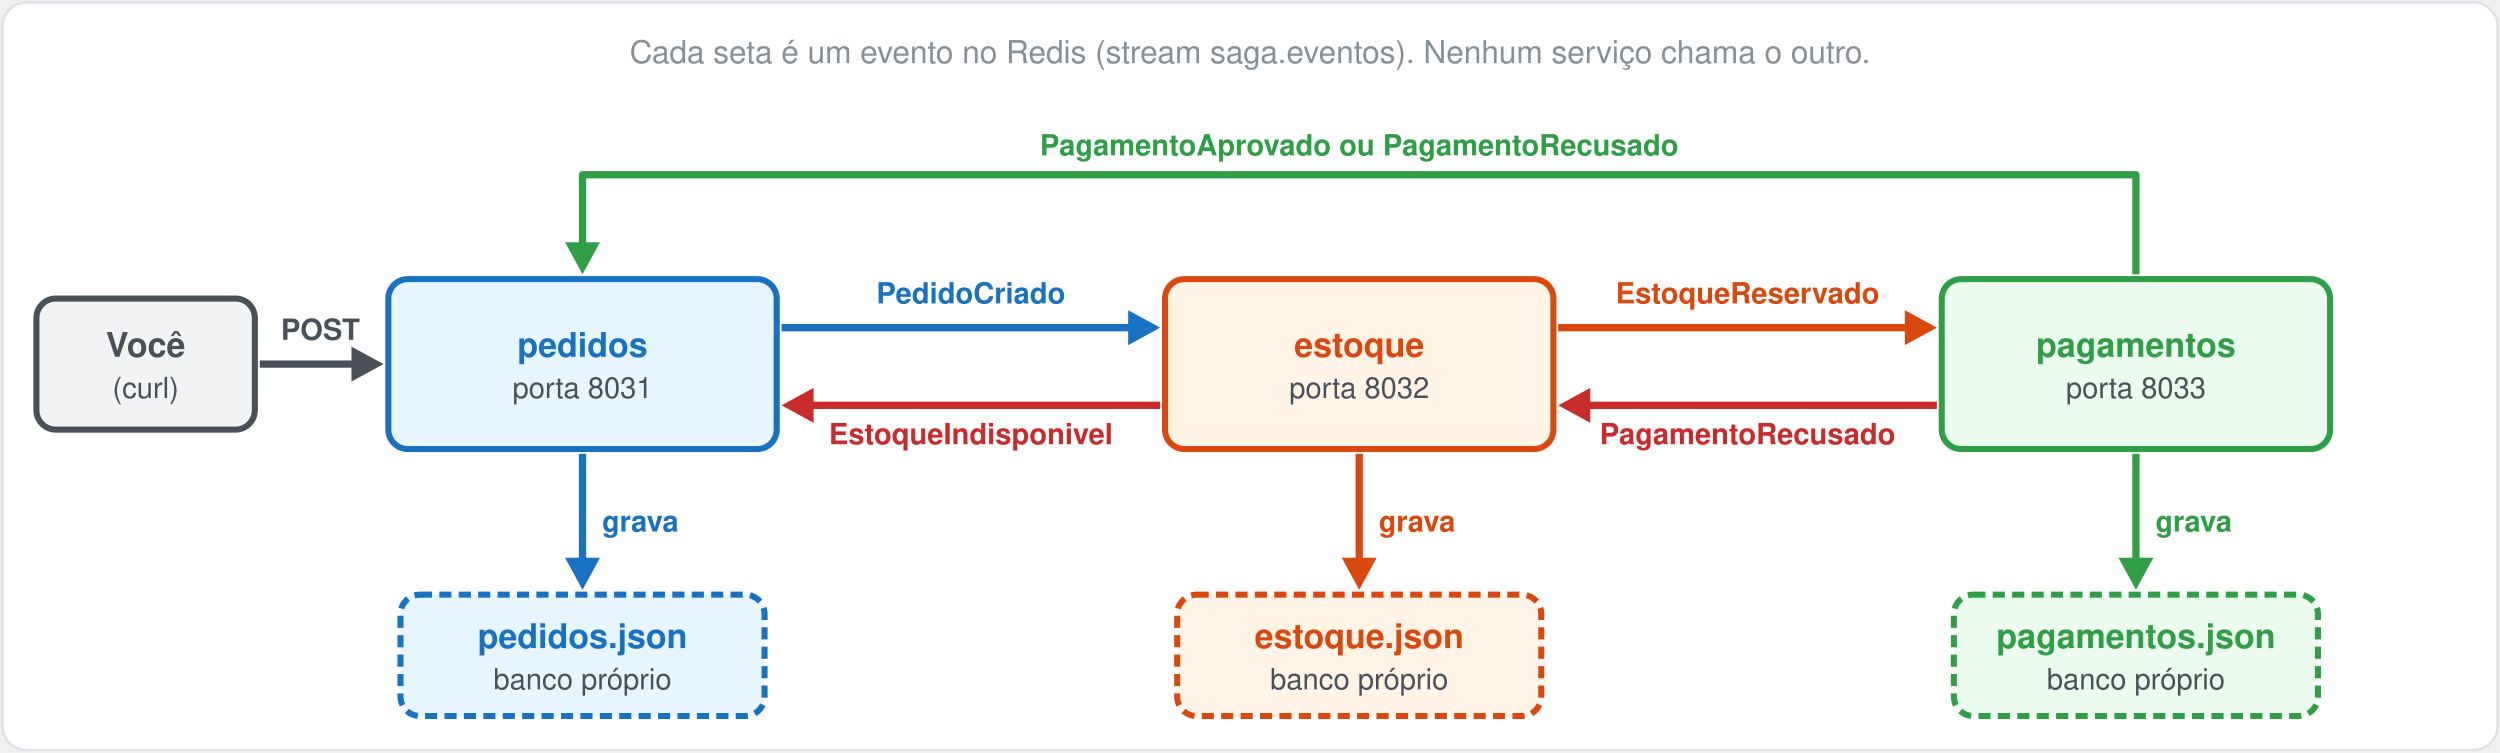
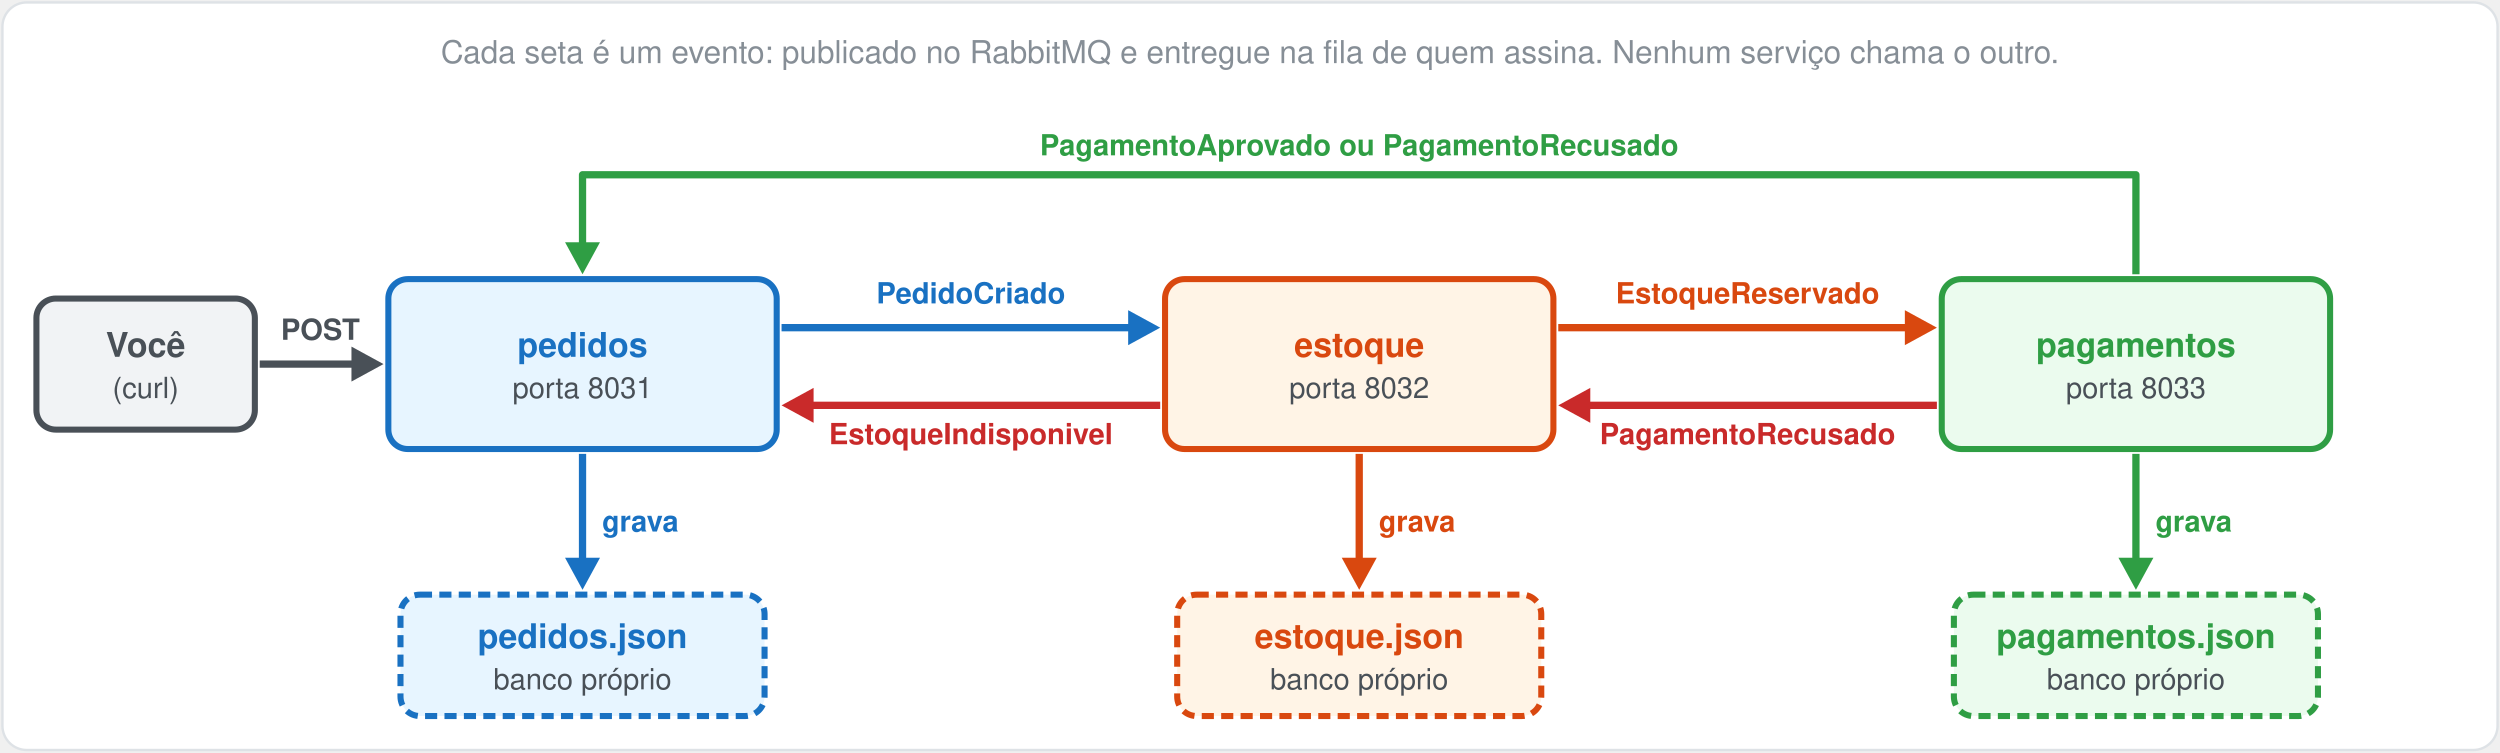
<svg xmlns="http://www.w3.org/2000/svg" viewBox="0 0 1030 310" width="100%" font-family="Segoe UI, Helvetica, Arial, sans-serif">
  <rect x="1" y="1" width="1028" height="308" rx="10" fill="#ffffff" stroke="#dee2e6" />
-   <text x="515" y="26" text-anchor="middle" font-size="13" fill="#868e96">Cada seta é um evento no Redis (stream saga.eventos). Nenhum serviço chama o outro.</text>
+   <text x="515" y="26" text-anchor="middle" font-size="13" fill="#868e96">Cada seta é um evento: publicado no RabbitMQ e entregue na fila de quem assina. Nenhum serviço chama o outro.</text>
  <polyline points="107,150 150.0,150.0" fill="none" stroke="#495057" stroke-width="3" stroke-linejoin="round" />
  <polygon points="158,150 144.8,157.2 144.8,142.8" fill="#495057" />
  <text x="132" y="140" text-anchor="middle" font-size="12" fill="#495057" font-weight="600">POST</text>
  <polyline points="322,135 470.0,135.0" fill="none" stroke="#1971c2" stroke-width="3" stroke-linejoin="round" />
  <polygon points="478,135 464.8,142.2 464.8,127.8" fill="#1971c2" />
  <text x="400" y="125" text-anchor="middle" font-size="12" fill="#1971c2" font-weight="600">PedidoCriado</text>
  <polyline points="642,135 790.0,135.0" fill="none" stroke="#d9480f" stroke-width="3" stroke-linejoin="round" />
  <polygon points="798,135 784.8,142.2 784.8,127.8" fill="#d9480f" />
  <text x="720" y="125" text-anchor="middle" font-size="12" fill="#d9480f" font-weight="600">EstoqueReservado</text>
  <polyline points="478,167 330.0,167.0" fill="none" stroke="#c92a2a" stroke-width="3" stroke-linejoin="round" />
  <polygon points="322,167 335.2,159.8 335.2,174.2" fill="#c92a2a" />
  <text x="400" y="183" text-anchor="middle" font-size="12" fill="#c92a2a" font-weight="600">EstoqueIndisponivel</text>
  <polyline points="798,167 650.0,167.0" fill="none" stroke="#c92a2a" stroke-width="3" stroke-linejoin="round" />
  <polygon points="642,167 655.2,159.8 655.2,174.2" fill="#c92a2a" />
  <text x="720" y="183" text-anchor="middle" font-size="12" fill="#c92a2a" font-weight="600">PagamentoRecusado</text>
  <polyline points="880,113 880,72 240,72 240.0,105.0" fill="none" stroke="#2f9e44" stroke-width="3" stroke-linejoin="round" />
  <polygon points="240,113 232.8,99.8 247.2,99.8" fill="#2f9e44" />
  <text x="560" y="64" text-anchor="middle" font-size="12" fill="#2f9e44" font-weight="600">PagamentoAprovado  ou  PagamentoRecusado</text>
  <polyline points="240,187 240.0,235.0" fill="none" stroke="#1971c2" stroke-width="3" stroke-linejoin="round" />
  <polygon points="240,243 232.8,229.8 247.2,229.8" fill="#1971c2" />
  <text x="248" y="219" text-anchor="start" font-size="12" fill="#1971c2" font-weight="600">grava</text>
  <polyline points="560,187 560.0,235.0" fill="none" stroke="#d9480f" stroke-width="3" stroke-linejoin="round" />
  <polygon points="560,243 552.8,229.8 567.2,229.8" fill="#d9480f" />
  <text x="568" y="219" text-anchor="start" font-size="12" fill="#d9480f" font-weight="600">grava</text>
  <polyline points="880,187 880.0,235.0" fill="none" stroke="#2f9e44" stroke-width="3" stroke-linejoin="round" />
  <polygon points="880,243 872.8,229.8 887.2,229.8" fill="#2f9e44" />
  <text x="888" y="219" text-anchor="start" font-size="12" fill="#2f9e44" font-weight="600">grava</text>
  <rect x="15" y="123" width="90" height="54" rx="8" fill="#f1f3f5" stroke="#495057" stroke-width="2.5" />
  <text x="60.0" y="147.0" text-anchor="middle" font-size="14" font-weight="700" fill="#495057">Você</text>
  <text x="60.0" y="164.0" text-anchor="middle" font-size="12" fill="#495057">(curl)</text>
  <rect x="160" y="115" width="160" height="70" rx="8" fill="#e7f5ff" stroke="#1971c2" stroke-width="2.5" />
  <text x="240.0" y="147.0" text-anchor="middle" font-size="14" font-weight="700" fill="#1971c2">pedidos</text>
  <text x="240.0" y="164.0" text-anchor="middle" font-size="12" fill="#495057">porta 8031</text>
  <rect x="480" y="115" width="160" height="70" rx="8" fill="#fff4e6" stroke="#d9480f" stroke-width="2.5" />
  <text x="560.0" y="147.0" text-anchor="middle" font-size="14" font-weight="700" fill="#d9480f">estoque</text>
  <text x="560.0" y="164.0" text-anchor="middle" font-size="12" fill="#495057">porta 8032</text>
  <rect x="800" y="115" width="160" height="70" rx="8" fill="#ebfbee" stroke="#2f9e44" stroke-width="2.5" />
  <text x="880.0" y="147.0" text-anchor="middle" font-size="14" font-weight="700" fill="#2f9e44">pagamentos</text>
  <text x="880.0" y="164.0" text-anchor="middle" font-size="12" fill="#495057">porta 8033</text>
  <rect x="165" y="245" width="150" height="50" rx="8" fill="#e7f5ff" stroke="#1971c2" stroke-width="2.5" stroke-dasharray="5 3" />
  <text x="240.0" y="267.0" text-anchor="middle" font-size="14" font-weight="700" fill="#1971c2">pedidos.json</text>
  <text x="240.0" y="284.0" text-anchor="middle" font-size="12" fill="#495057">banco próprio</text>
  <rect x="485" y="245" width="150" height="50" rx="8" fill="#fff4e6" stroke="#d9480f" stroke-width="2.5" stroke-dasharray="5 3" />
  <text x="560.0" y="267.0" text-anchor="middle" font-size="14" font-weight="700" fill="#d9480f">estoque.json</text>
  <text x="560.0" y="284.0" text-anchor="middle" font-size="12" fill="#495057">banco próprio</text>
  <rect x="805" y="245" width="150" height="50" rx="8" fill="#ebfbee" stroke="#2f9e44" stroke-width="2.5" stroke-dasharray="5 3" />
  <text x="880.0" y="267.0" text-anchor="middle" font-size="14" font-weight="700" fill="#2f9e44">pagamentos.json</text>
  <text x="880.0" y="284.0" text-anchor="middle" font-size="12" fill="#495057">banco próprio</text>
</svg>
